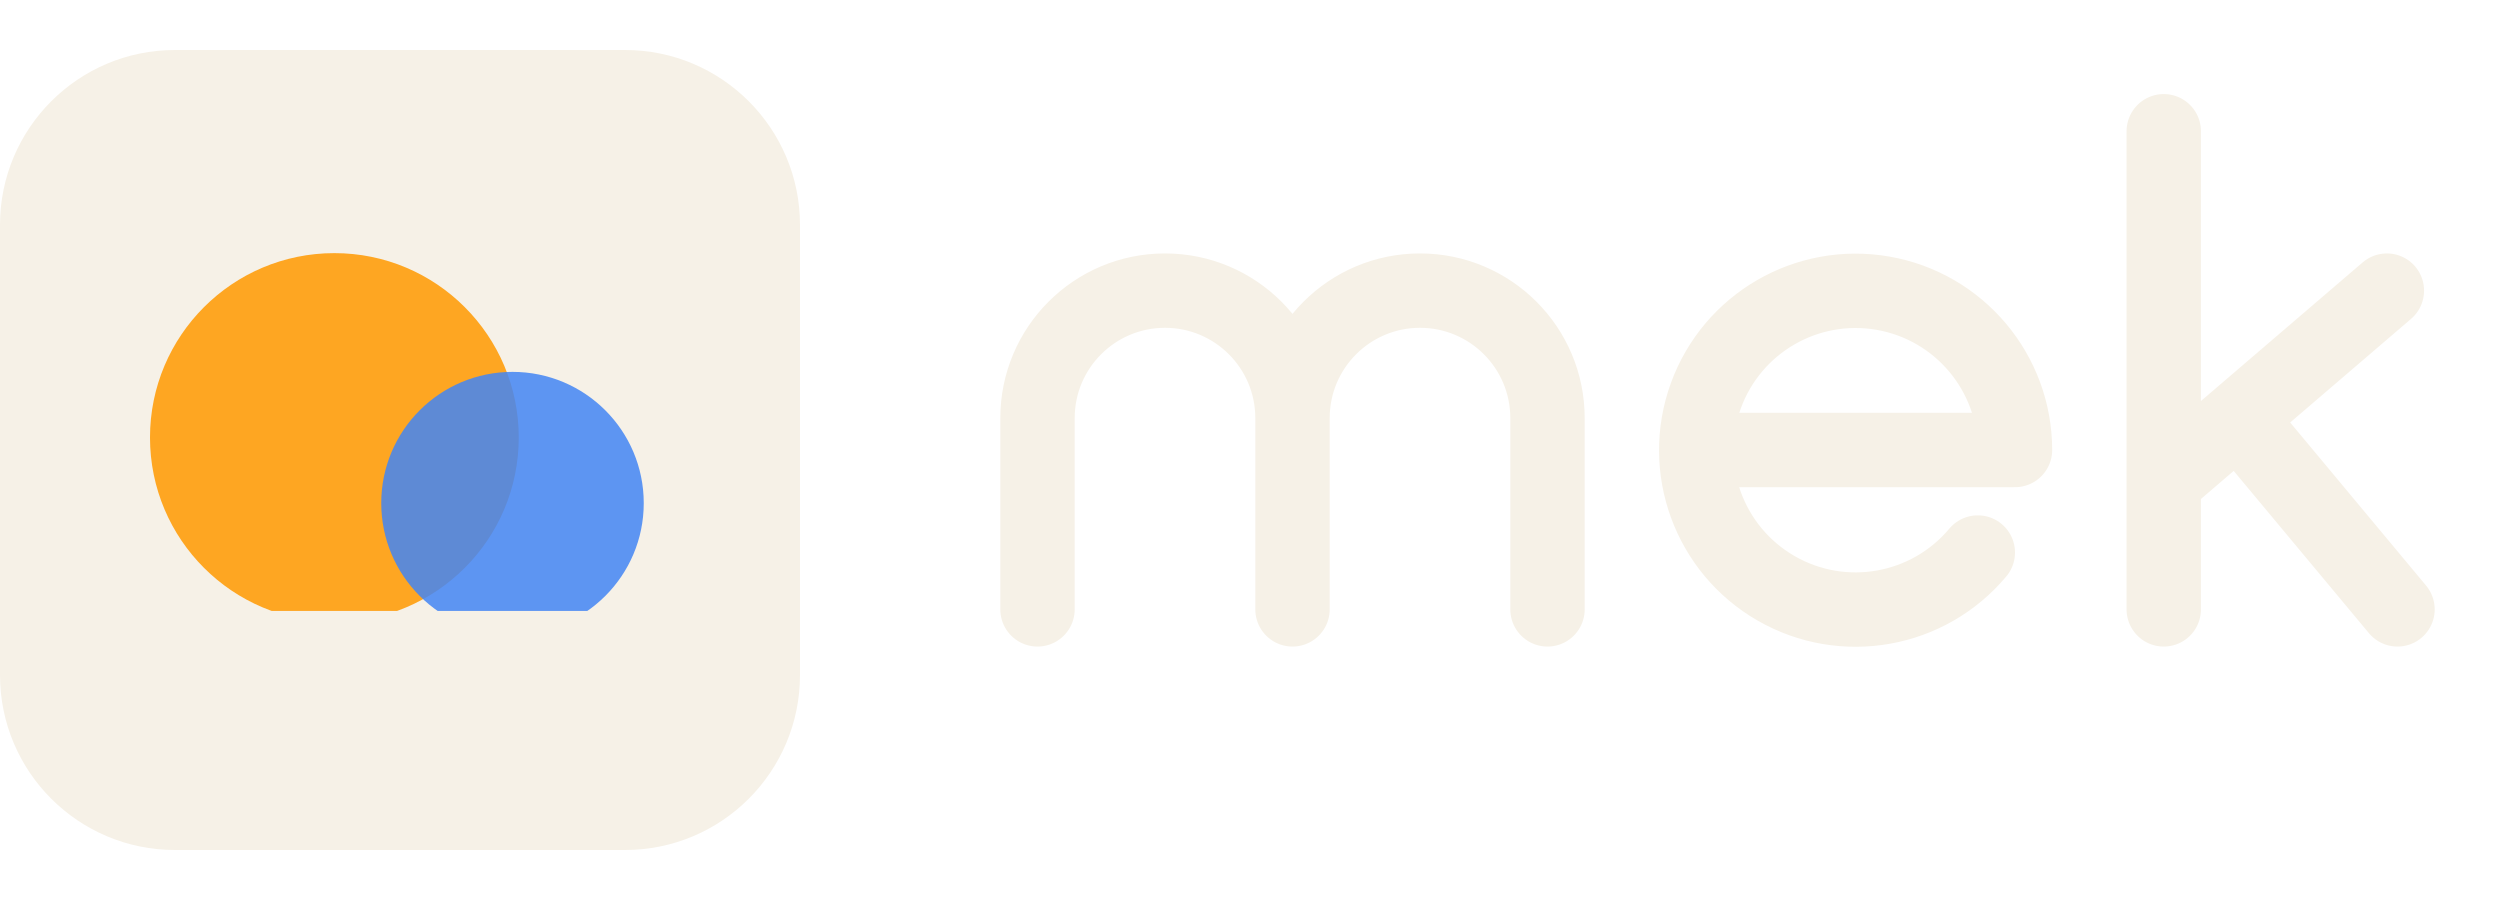
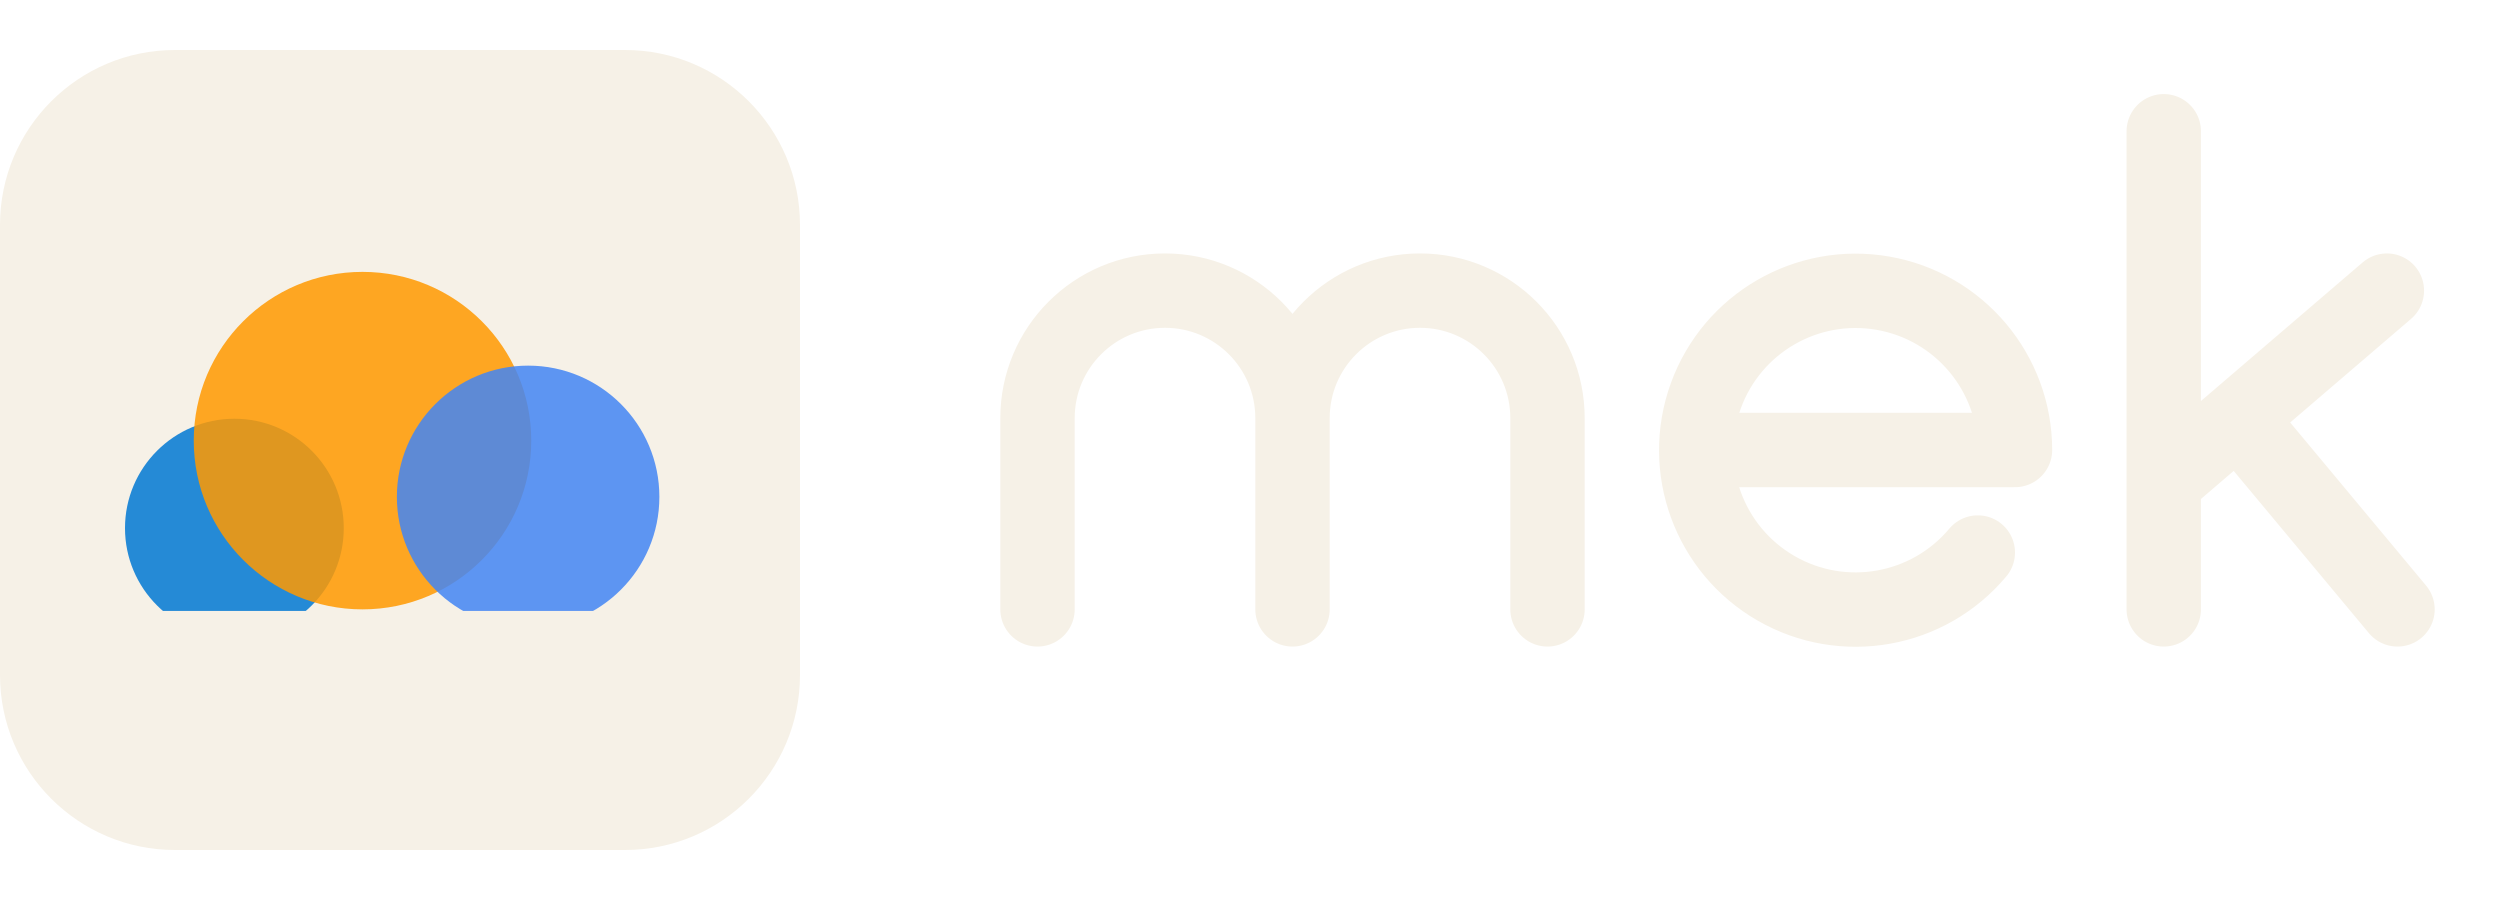
<svg xmlns="http://www.w3.org/2000/svg" viewBox="0 0 400 144" width="400" height="144" role="img" aria-label="mek">
  <svg x="0" y="8" width="128" height="128" viewBox="0 0 512 512">
    <defs>
      <clipPath id="mek-base">
        <rect width="512" height="359" />
      </clipPath>
    </defs>
    <rect width="512" height="512" rx="112" fill="#F6F1E7" />
    <g clip-path="url(#mek-base)" fill-opacity="0.85">
-       <circle cx="214" cy="248" r="118" fill="#FF9900" />
-       <circle cx="328" cy="290" r="84" fill="#4285F4" />
+       <circle cx="150" cy="306" r="70" fill="#0078D4" />
+       <circle cx="232" cy="250" r="108" fill="#FF9900" />
+       <circle cx="338" cy="286" r="84" fill="#4285F4" />
    </g>
  </svg>
  <path transform="translate(166 12.5) scale(0.85)" d="M0,100 V64 A24,24 0 0 1 48,64 V100 M48,64 A24,24 0 0 1 96,64 V100      M124,70 H184 A30,30 0 1 0 177,89.3      M212,10 V100 M254,40 L212,76 M226,64 L256,100" fill="none" stroke="#F6F1E7" stroke-width="14" stroke-linecap="round" stroke-linejoin="round" />
</svg>
